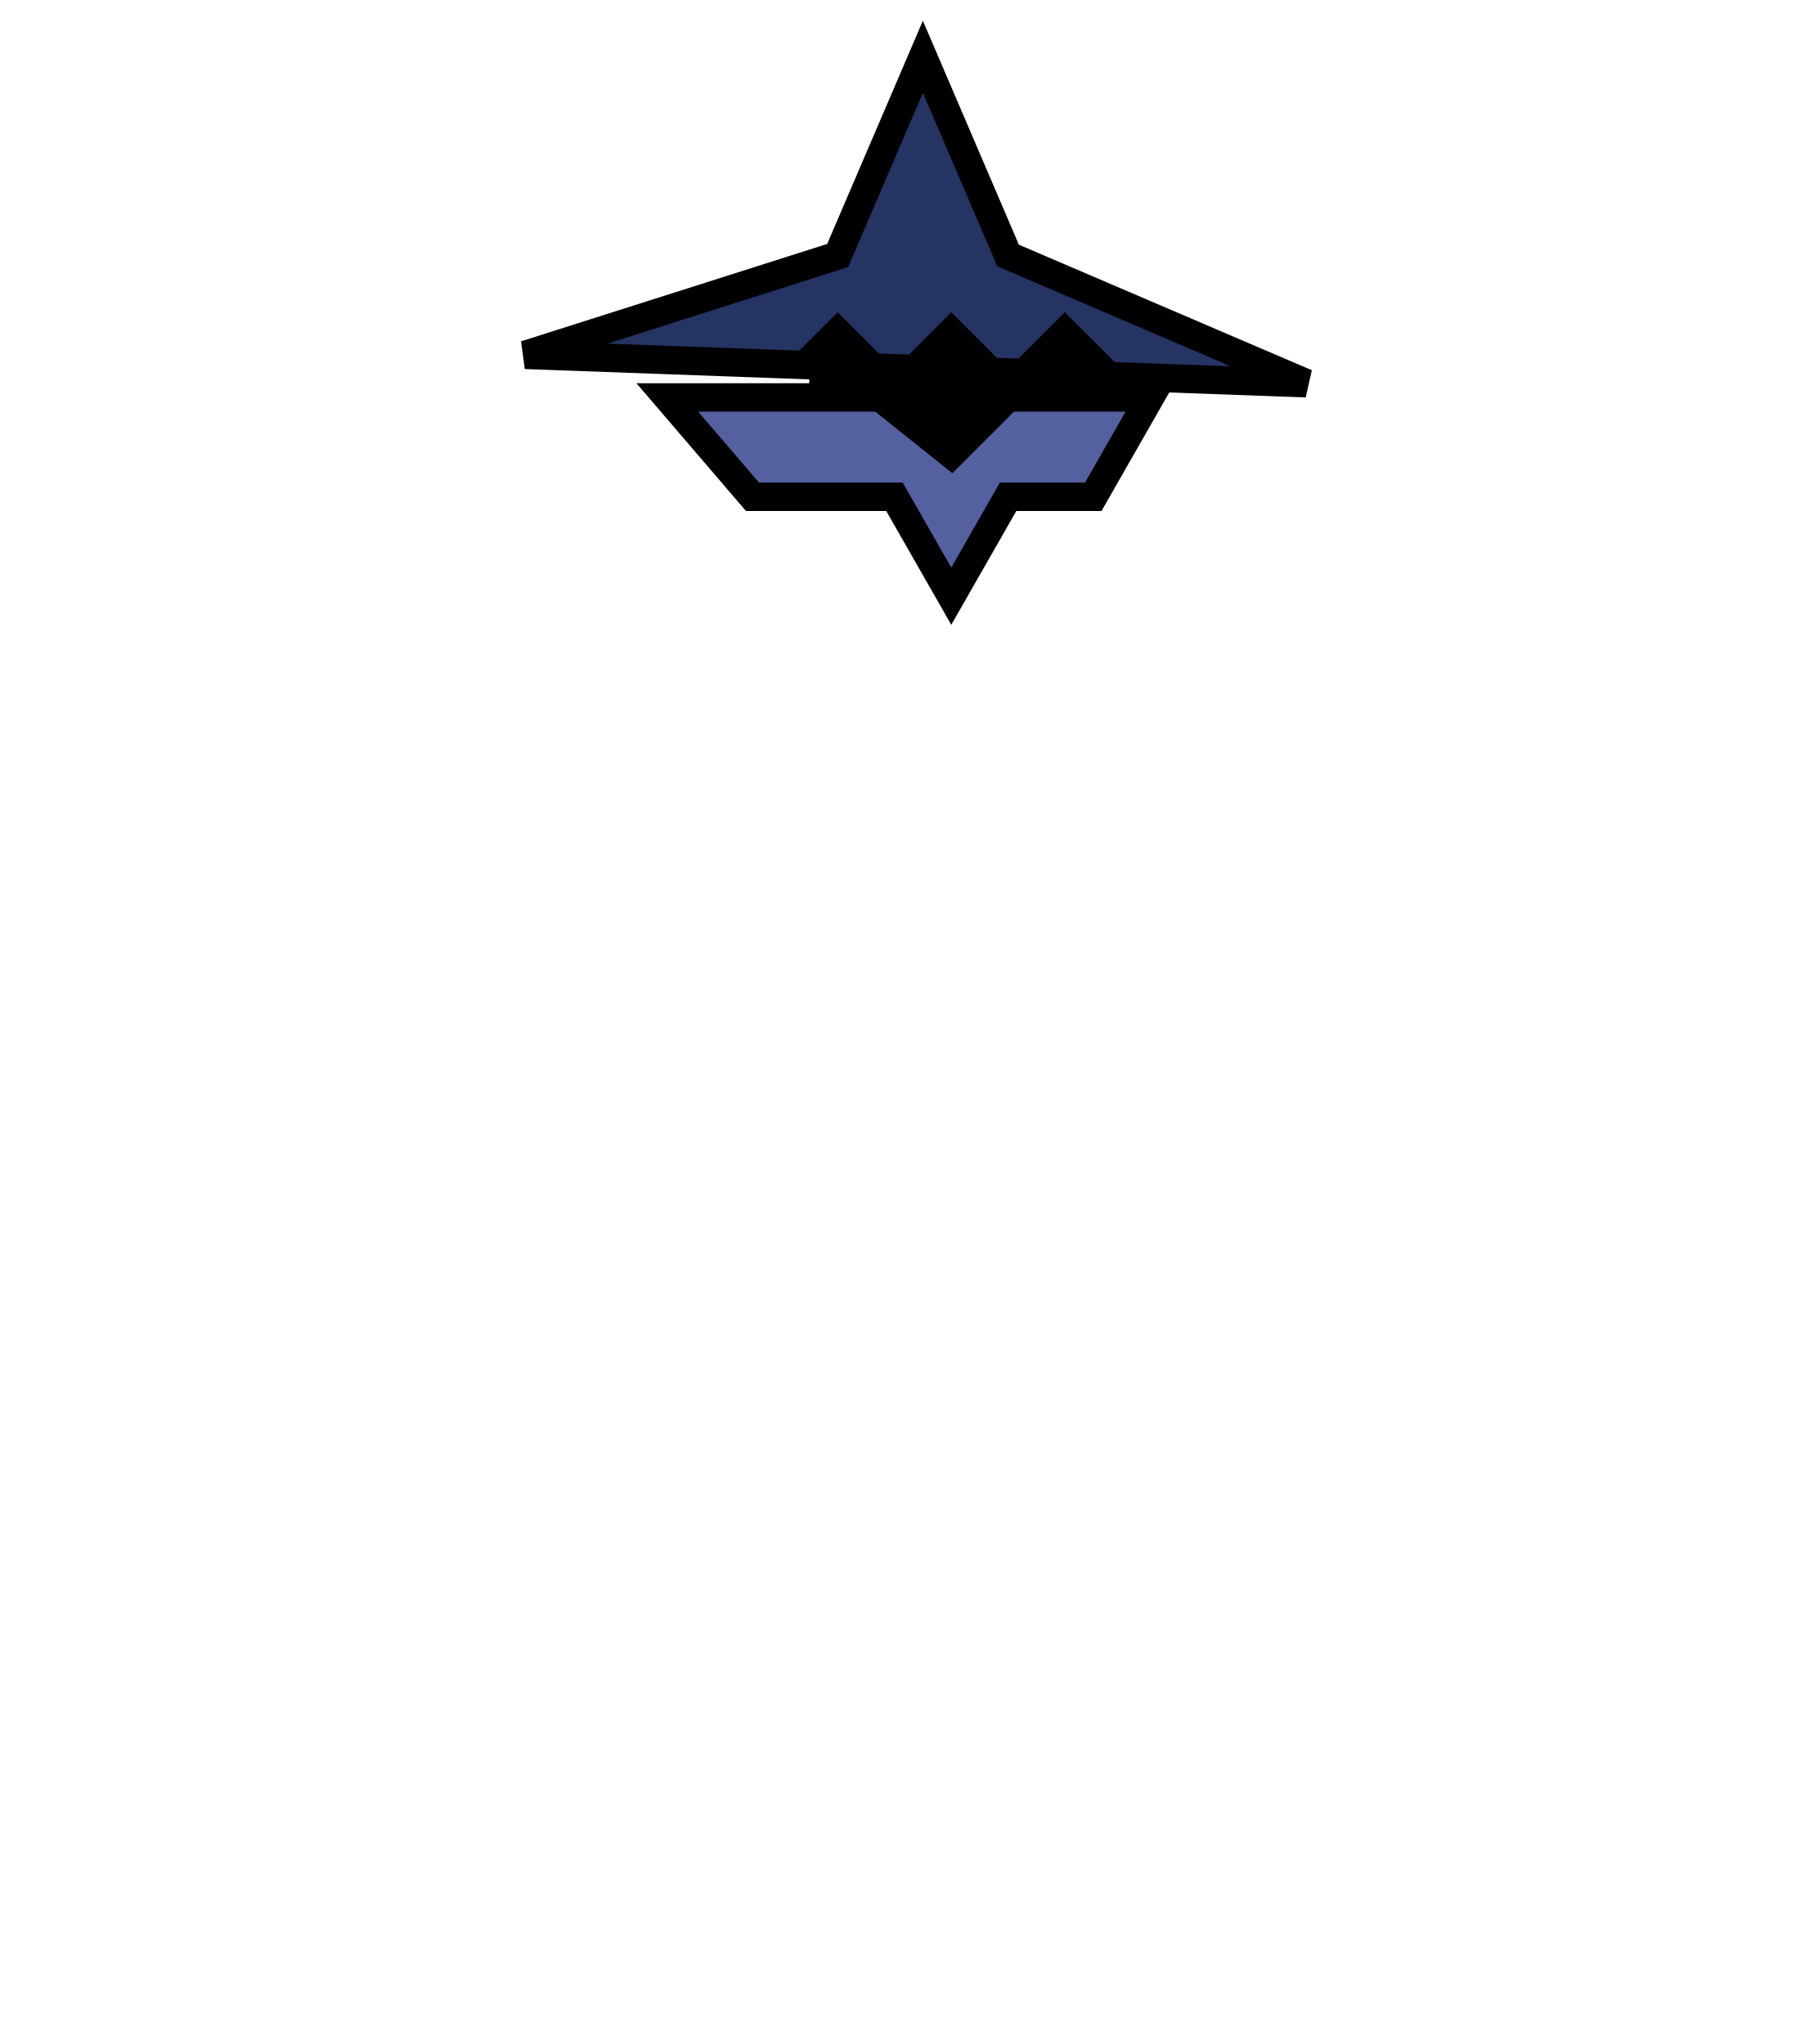
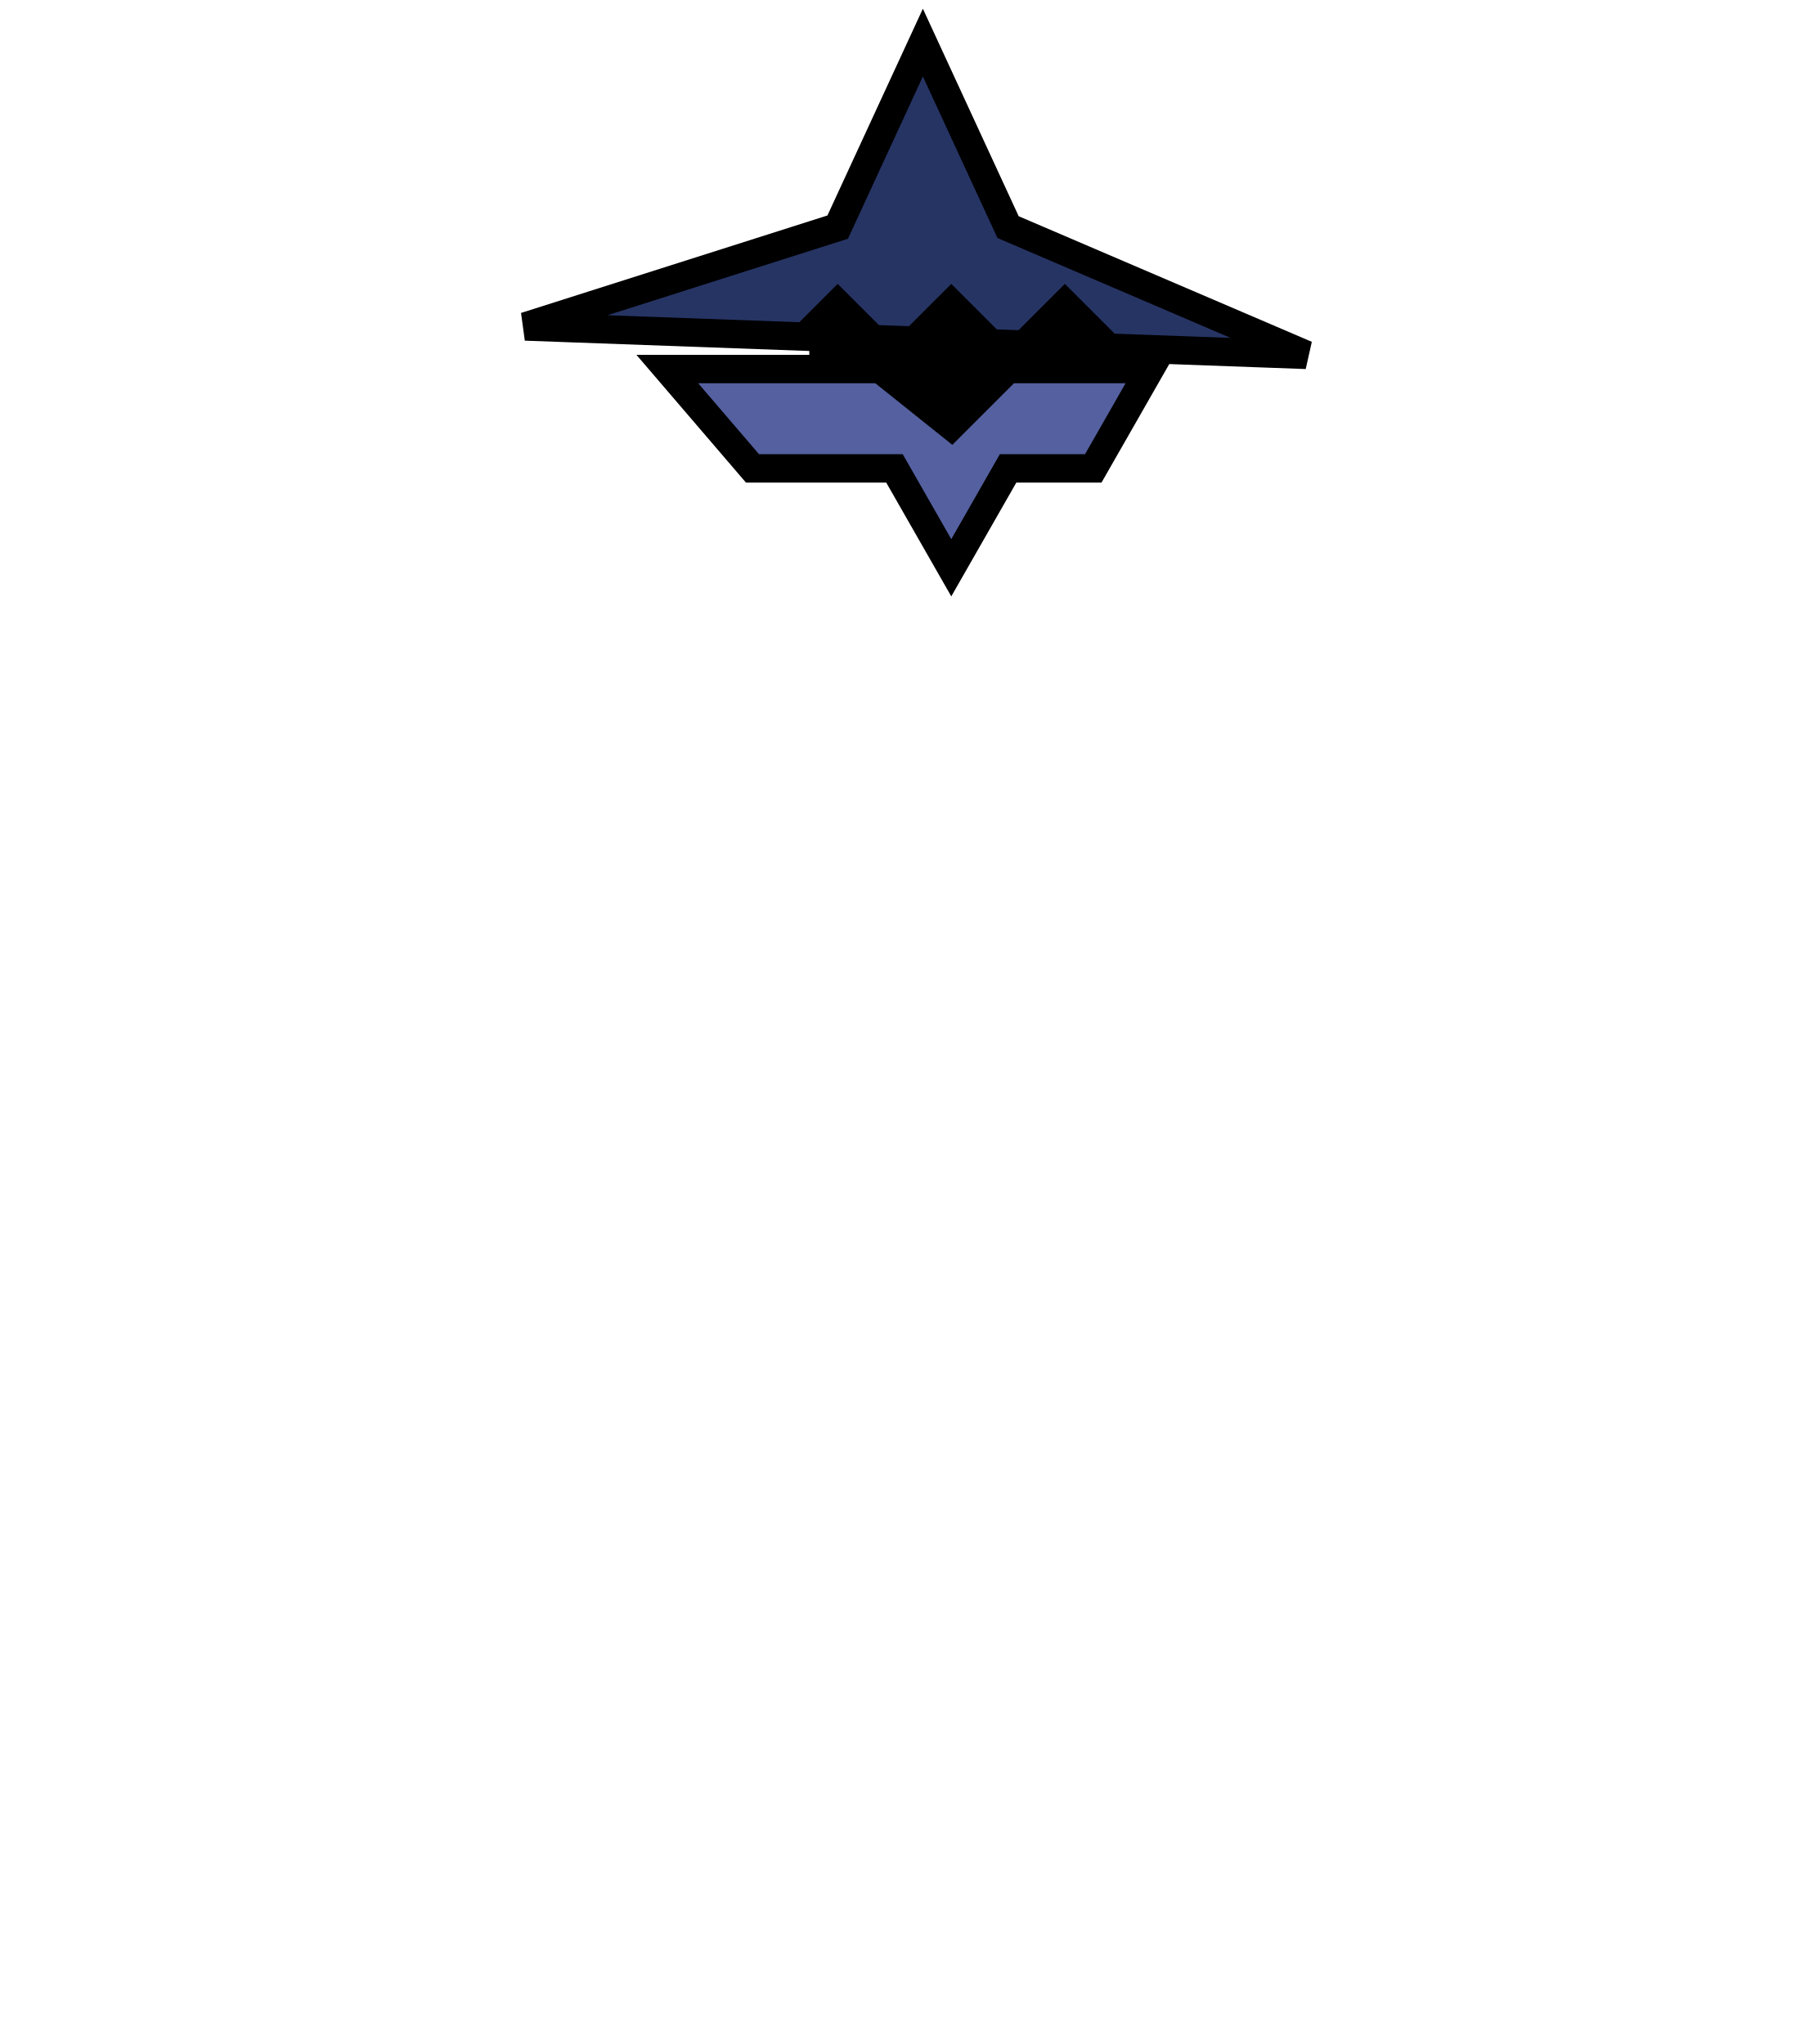
<svg xmlns="http://www.w3.org/2000/svg" width="128" height="144" viewBox="0 0 128 144" fill="none">
-   <path d="M57 22V32H74V22H57Z" fill="black" />
-   <path d="M37 25L92 27L71 18L65 4L59 18L37 25Z" fill="#263464" stroke="black" stroke-width="2" />
-   <path d="M77 35L81 28H71L67 32L62 28H47L53 35H63L67 42L71 35H77Z" fill="#54609F" stroke="black" stroke-width="2" />
-   <path d="M60.586 25L57.414 25L59 23.414L60.586 25Z" stroke="black" stroke-width="2" />
-   <path d="M68.586 25L65.414 25L67 23.414L68.586 25Z" stroke="black" stroke-width="2" />
-   <path d="M76.586 25L73.414 25L75 23.414L76.586 25Z" stroke="black" stroke-width="2" />
+   <path d="M57 20V30H74V20H57Z" fill="black" />
+   <path d="M37 23L92 25L71 16L65 3L59 16L37 23Z" fill="#263464" stroke="black" stroke-width="2" />
+   <path d="M77 33L81 26H71L67 30L62 26H47L53 33H63L67 40L71 33H77Z" fill="#54609F" stroke="black" stroke-width="2" />
+   <path d="M60.586 23L57.414 23L59 21.414L60.586 23Z" stroke="black" stroke-width="2" />
+   <path d="M68.586 23L65.414 23L67 21.414L68.586 23Z" stroke="black" stroke-width="2" />
+   <path d="M76.586 23L73.414 23L75 21.414L76.586 23Z" stroke="black" stroke-width="2" />
</svg>
